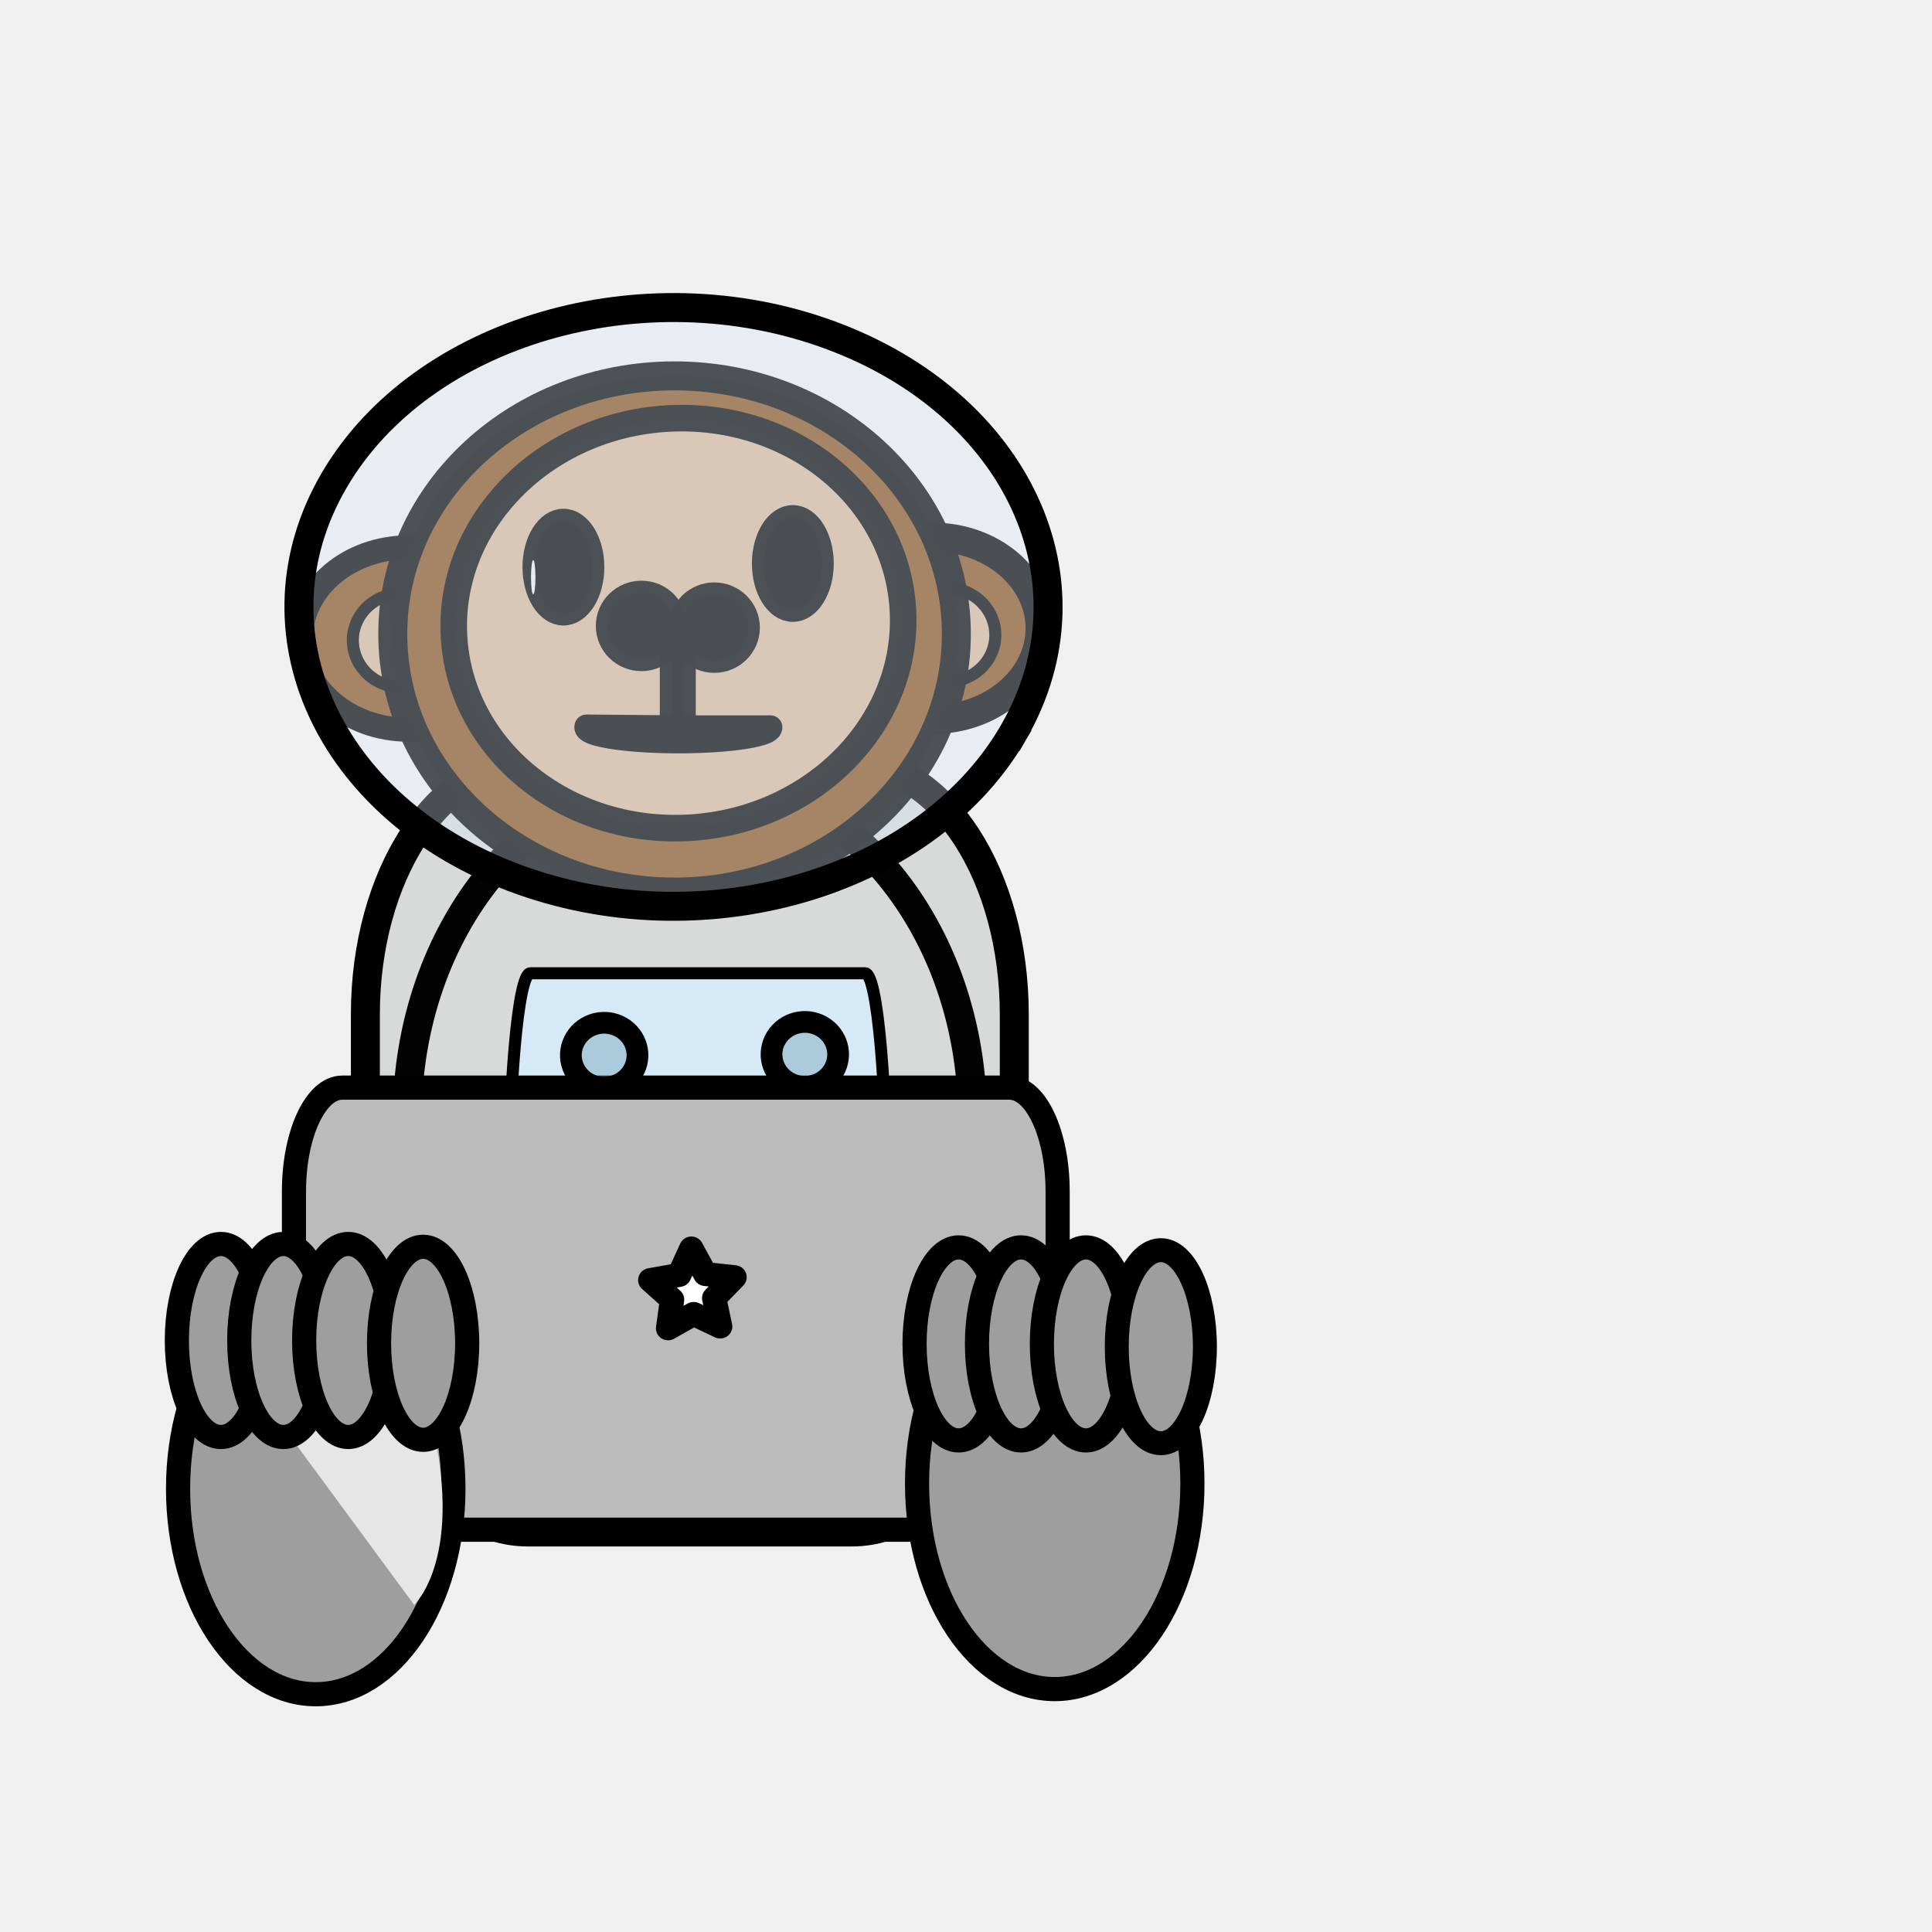
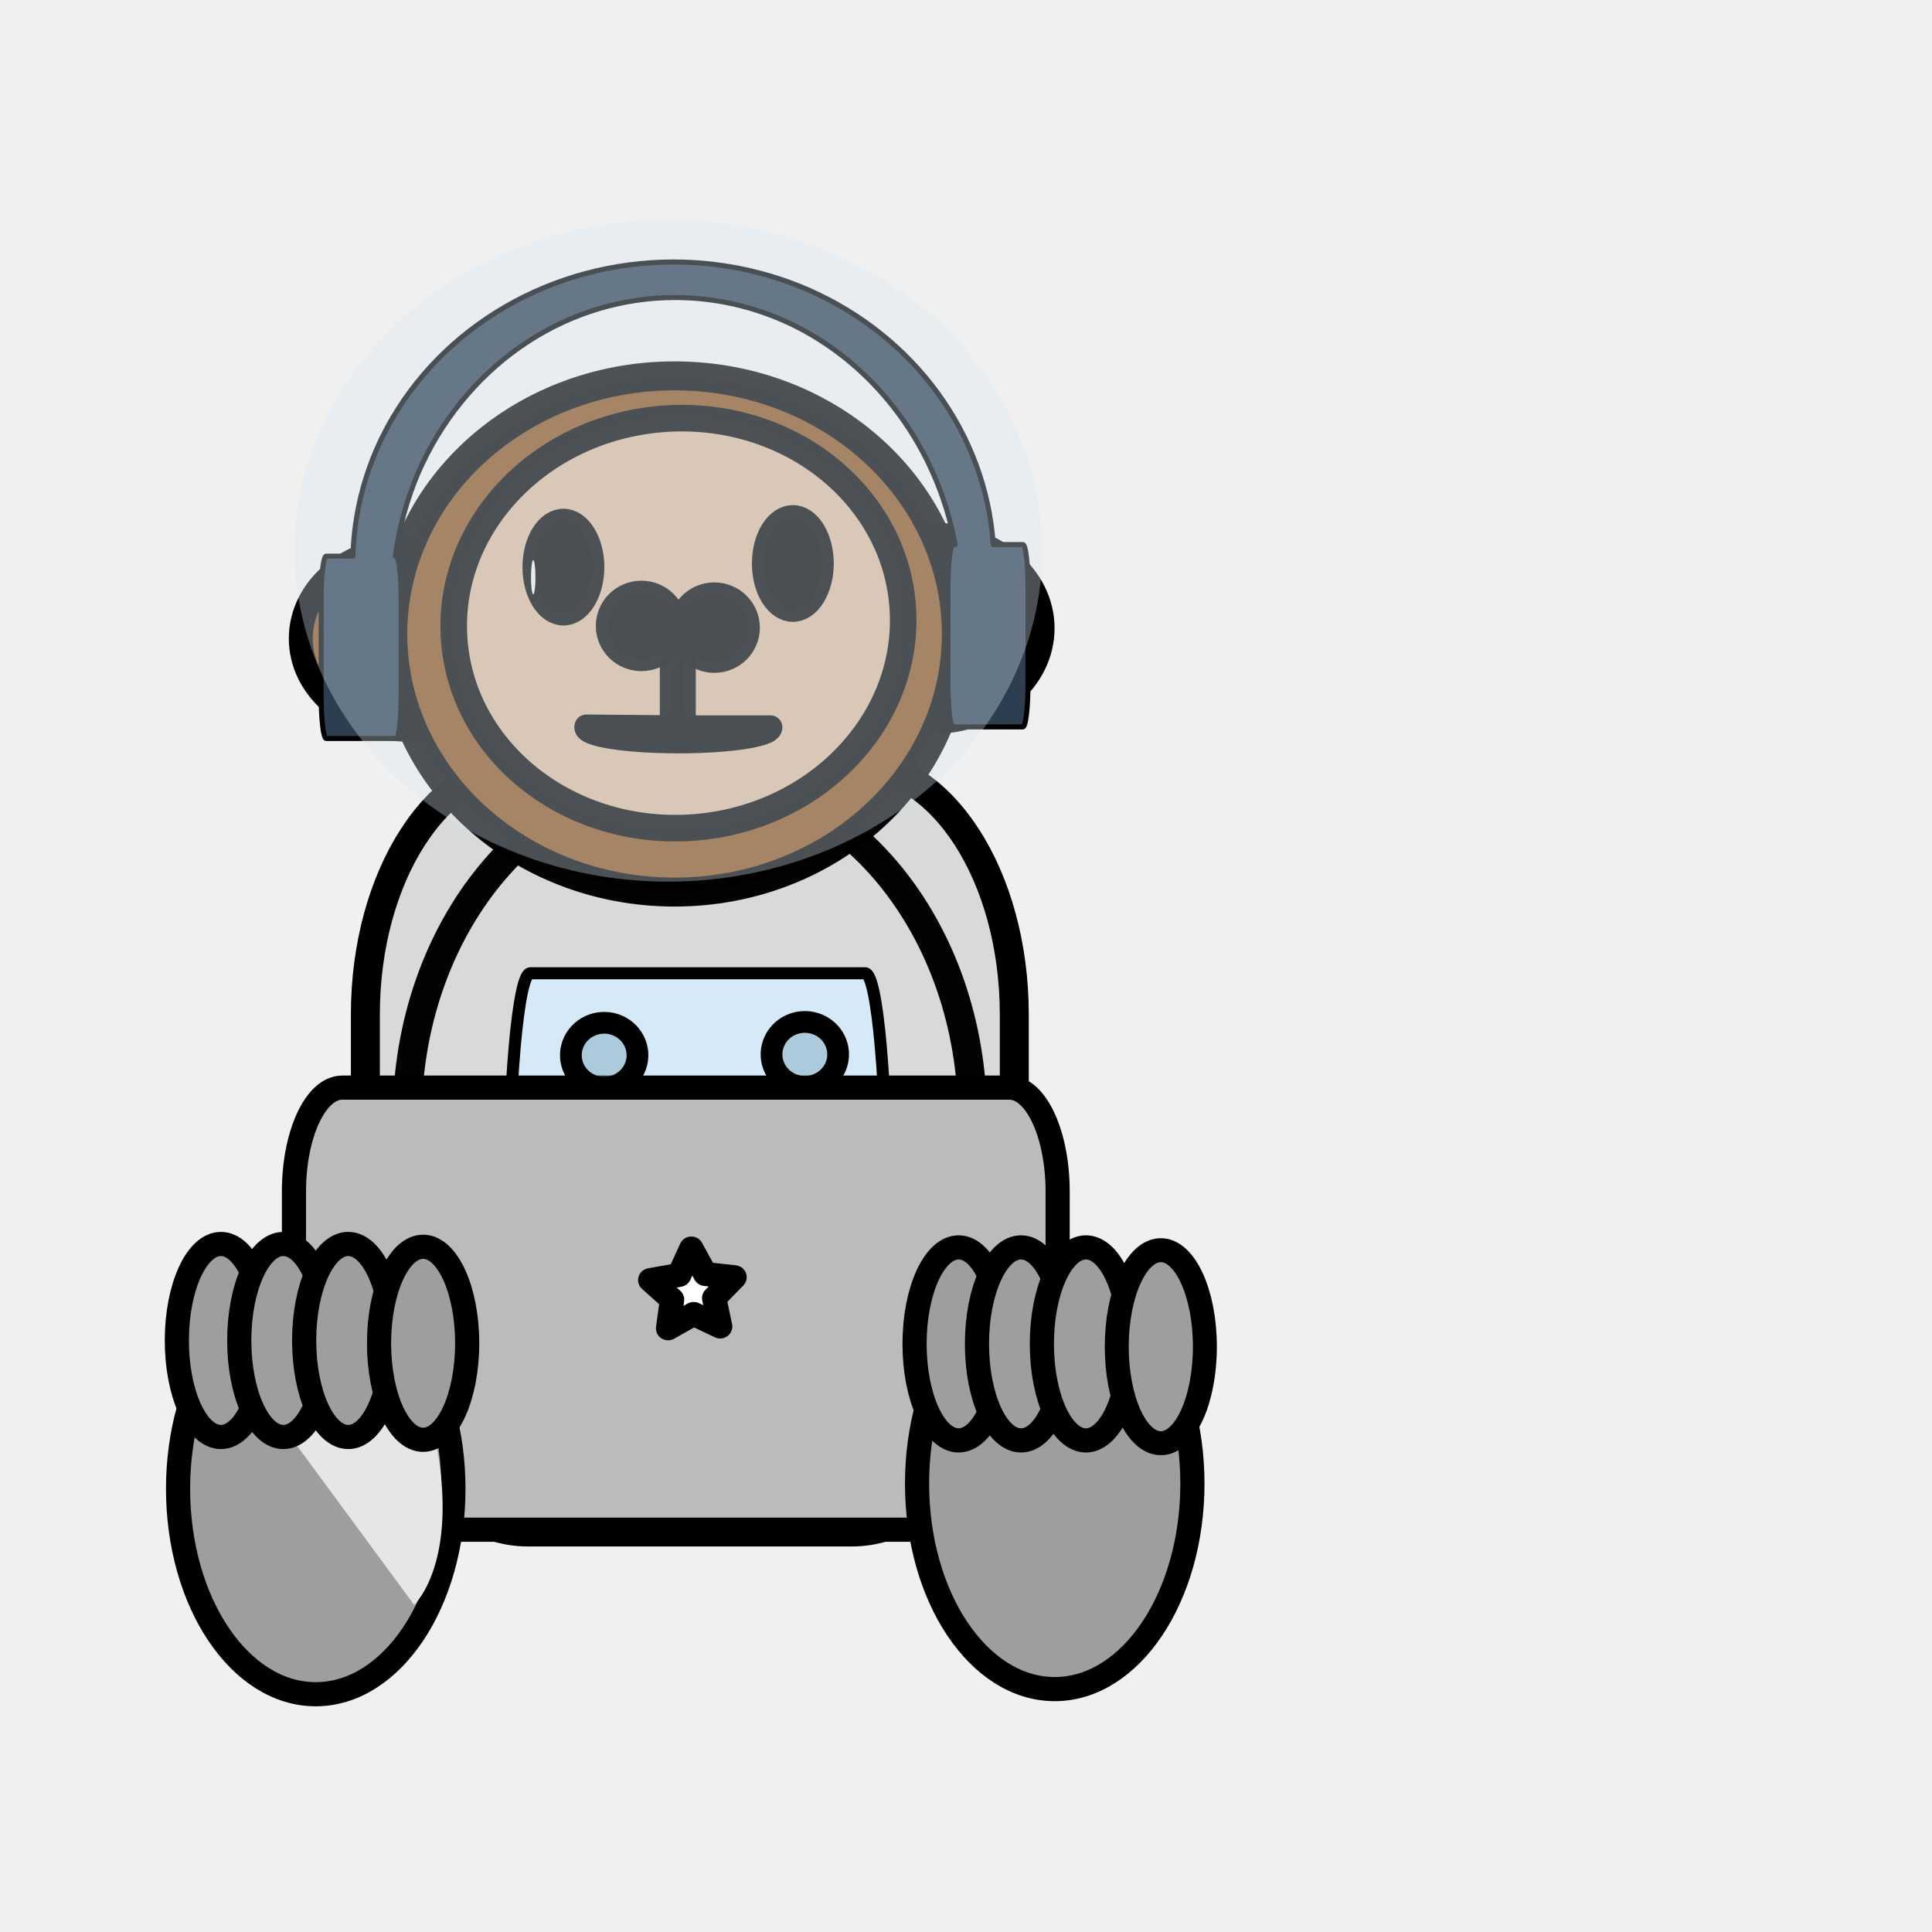
<svg xmlns="http://www.w3.org/2000/svg" width="800" height="800" class="spaceMonkey" id="svg5871" version="1.1">
  <defs id="defs5873">
    </defs>
  <g id="layer20" transform="translate(0,32)">
    <rect style="fill:#d8dada;fill-opacity:1;fill-rule:evenodd;stroke:#000000;stroke-width:12;stroke-linecap:round;stroke-linejoin:bevel;stroke-miterlimit:4;stroke-dasharray:none;stroke-opacity:1" id="rect10283" width="268.701" height="318.198" x="151.293" y="284.155" rx="67.172" ry="103.945" />
  </g>
  <g id="layer19" transform="translate(0,32)">
    <ellipse style="fill:#d8dada;fill-opacity:1;fill-rule:nonzero;stroke:#000000;stroke-width:12;stroke-linecap:square;stroke-linejoin:round;stroke-miterlimit:4;stroke-dasharray:none;stroke-opacity:0.982" id="path6558" cx="285.649" cy="431.299" rx="117.054" ry="142.686" />
    <rect ry="103.945" rx="9.189" y="371.008" x="210.433" height="216.375" width="156.978" id="rect10285" style="fill:#d6e9f6;fill-opacity:1;fill-rule:evenodd;stroke:#000000;stroke-width:5;stroke-linecap:round;stroke-linejoin:bevel;stroke-miterlimit:4;stroke-dasharray:none;stroke-opacity:1" />
  </g>
  <g id="layer9" transform="translate(0,32)">
    <ellipse id="path10273" style="fill:#8d521d;fill-opacity:1;stroke:#000000;stroke-width:12;stroke-linecap:square;stroke-linejoin:round;stroke-miterlimit:4;stroke-dasharray:none;stroke-opacity:1" cx="386.101" cy="228.159" rx="44.567" ry="37.764" />
  </g>
  <g id="layer8" transform="translate(0,32)">
    <ellipse style="fill:#8d521d;fill-opacity:1;stroke:#000000;stroke-width:9.917;stroke-linecap:square;stroke-linejoin:round;stroke-miterlimit:4;stroke-dasharray:none;stroke-opacity:1" id="path5881" cx="169.122" cy="232.402" rx="44.567" ry="37.764" />
    <ellipse style="fill:#001d3e;fill-opacity:1;fill-rule:evenodd;stroke:#000000;stroke-width:9.917;stroke-linecap:square;stroke-linejoin:round;stroke-miterlimit:4;stroke-dasharray:none;stroke-opacity:0.982" id="path6439" cx="253.799" cy="208.988" rx="30.386" ry="21.903" />
    <path style="fill:#001d3e;fill-opacity:1;fill-rule:evenodd;stroke:#000000;stroke-width:9.917;stroke-linecap:square;stroke-linejoin:round;stroke-miterlimit:4;stroke-dasharray:none;stroke-opacity:0.982" id="path6456" d="m 221.309,212.585 c 0.267,-4.336 0.383,-8.679 0.597,-13.019 0.324,-3.443 -0.011,-6.966 0.727,-10.373 0.465,-2.144 0.765,-2.591 1.626,-4.647 2.077,-4.439 5.516,-8.127 9.165,-11.507 4.711,-3.831 10.224,-6.27 15.849,-8.953 1.952,-0.931 6.141,-1.53 8.343,-1.901 6.896,-1.118 11.362,0.31 17.477,3.106 5.357,3.22 8.204,8.585 10.88,13.778 2.367,5.397 3.528,11.109 3.64,16.919 0.043,4.401 -0.609,8.681 -2.638,12.671 -3.852,5.828 -10.807,8.216 -16.999,11.544 -3.815,1.459 -8.073,1.483 -12.14,1.672 -3.53,0.017 -7.076,0.332 -10.597,0.031 -3.708,-0.682 -7.393,-1.531 -11.053,-2.42 -3.31,-1.08 -6.006,-2.981 -8.579,-5.137 -2.712,-2.54 -3.15,-6.135 -3.879,-9.486 -0.381,-1.738 -0.69,-3.486 -0.962,-5.241 0,0 10.25,-5.025 10.25,-5.025 l 0,0 c 0.218,1.748 0.444,3.496 0.825,5.221 0.685,3.101 1.178,6.457 3.655,8.813 2.443,2.039 5.046,3.843 8.236,4.738 3.61,0.919 7.26,1.833 10.988,2.207 3.443,0.137 6.894,0.105 10.337,-0.014 4.071,-0.206 8.303,-0.363 11.984,-2.175 -17.871,9.731 -8.792,5.152 -6.05,3.136 1.323,-0.973 2.477,-2.171 3.445,-3.449 2.548,-4.007 2.979,-7.748 3.195,-12.34 0.008,-0.889 0.071,-1.778 0.024,-2.666 -0.248,-4.749 -1.501,-9.468 -3.386,-13.867 -2.593,-4.995 -5.233,-10.183 -10.511,-13.178 -2.166,-0.997 -3.207,-1.584 -5.571,-2.219 -3.766,-1.01 -7.688,-0.989 -11.514,-0.319 -2.309,0.437 -3.36,0.574 -5.611,1.251 -0.898,0.27 -3.412,1.445 -2.653,0.922 2.332,-1.608 4.945,-2.829 7.434,-4.218 0.683,-0.381 -1.365,0.768 -2.017,1.194 -0.66,0.431 -1.277,0.917 -1.915,1.376 -3.717,3.227 -7.133,6.845 -9.397,11.119 -0.333,0.737 -0.716,1.456 -1,2.21 -1.523,4.039 -1.443,8.329 -1.649,12.546 -0.186,4.204 -0.261,8.424 0.135,12.62 0,0 -10.689,5.076 -10.689,5.076 z" />
    <path style="fill:#001d3e;fill-opacity:1;fill-rule:evenodd;stroke:#000000;stroke-width:9.917;stroke-linecap:square;stroke-linejoin:round;stroke-miterlimit:4;stroke-dasharray:none;stroke-opacity:0.982" id="path6458" d="m 230.952,243.737 c -1.214,-5.113 -2.692,-10.167 -3.863,-15.288 -1.405,-7.515 -1.803,-15.161 -1.828,-22.777 0.409,-4.894 0.384,-12.068 3.842,-16.131 0.605,-0.711 1.42,-1.241 2.13,-1.861 4.096,-2.179 8.101,-4.514 12.289,-6.537 0.962,-0.465 2.056,-0.642 3.103,-0.898 4.415,-1.078 8.752,-1.046 13.267,-0.773 5.38,0.386 10.735,1.3 15.612,3.502 4.154,2.192 5.805,6.378 7.282,10.37 2.17,6.368 3.25,12.999 5.08,19.457 0.836,2.765 0.448,1.426 1.17,4.014 0,0 -10.105,5.073 -10.105,5.073 l 0,0 c -0.578,-2.645 -0.268,-1.27 -0.932,-4.125 -1.494,-6.485 -2.369,-13.148 -5.005,-19.353 -1.562,-3.69 -3.198,-7.521 -7.128,-9.52 -4.649,-2.211 -9.795,-3.047 -14.973,-3.396 -4.439,-0.203 -8.735,-0.132 -13.027,1.102 -1.032,0.297 -3.88,1.682 -3.039,1.05 2.071,-1.556 4.539,-2.588 6.808,-3.882 -0.756,0.524 -1.61,0.944 -2.268,1.572 -3.807,3.632 -4.15,11.039 -4.497,15.772 7e-5,7.523 0.362,15.086 1.919,22.485 1.215,4.97 2.49,9.993 4.625,14.699 0,0 -10.463,5.446 -10.463,5.446 z" />
    <path style="fill:#001d3e;fill-opacity:1;fill-rule:evenodd;stroke:#000000;stroke-width:9.917;stroke-linecap:square;stroke-linejoin:round;stroke-miterlimit:4;stroke-dasharray:none;stroke-opacity:0.982" id="path6460" d="m 224.551,228.446 c -0.196,-4.5 -1.491,-8.898 -1.078,-13.431 0.146,-1.6 0.537,-3.172 0.806,-4.758 2.183,-7.925 6.337,-15.465 13.247,-20.71 1.025,-0.778 2.183,-1.391 3.274,-2.087 2.194,-1.041 10.493,-7.308 15.859,-5.961 3.716,0.933 6.272,4.528 7.788,7.526 0.71,1.403 1.18,2.9 1.77,4.351 2.058,6.773 2.928,14.002 0.932,20.902 -1.11,3.839 -2.096,4.918 -4.192,8.253 -0.962,1.052 -1.837,2.18 -2.887,3.156 -0.933,0.867 -1.915,1.716 -3.042,2.354 -4.911,2.781 -10.227,6.514 -16.213,7.425 -2.583,0.393 -4.091,0.162 -6.656,-0.002 -3.709,-0.727 -8.256,-1.567 -10.587,-4.703 -0.333,-0.448 -0.535,-0.971 -0.802,-1.456 -0.706,-1.896 -0.695,-3.853 -0.415,-5.812 0,0 10.555,-4.787 10.555,-4.787 l 0,0 c -0.458,1.743 -0.634,3.498 -0.026,5.242 0.202,0.408 0.34,0.849 0.605,1.225 2.062,2.913 6.335,3.632 9.696,4.248 2.588,0.096 3.775,0.283 6.359,-0.213 1.116,-0.214 4.048,-1.698 3.271,-0.921 -1.584,1.584 -3.803,2.511 -5.862,3.512 -2.502,1.216 9.978,-6.042 6.298,-5.271 2.211,-3.191 3.291,-4.292 4.541,-8.014 2.253,-6.71 1.505,-13.756 -0.797,-20.34 -1.598,-3.541 -3.047,-7.249 -6.674,-9.477 -0.814,-0.5 -1.732,-0.906 -2.691,-1.069 -0.939,-0.16 -3.453,0.821 -2.86,0.125 1.546,-1.815 4.086,-2.641 6.129,-3.962 -1.167,0.665 -2.402,1.237 -3.501,1.996 -7.128,4.923 -11.544,12.242 -13.683,20.15 -0.227,1.506 -0.585,3 -0.682,4.519 -0.281,4.39 1.035,8.713 2.206,12.913 0,0 -10.689,5.076 -10.689,5.076 z" />
    <path style="fill:#001d3e;fill-opacity:1;fill-rule:evenodd;stroke:#000000;stroke-width:9.917;stroke-linecap:square;stroke-linejoin:round;stroke-miterlimit:4;stroke-dasharray:none;stroke-opacity:0.982" id="path6462" d="m 242.391,210.223 c 0.311,-3.125 0.48,-6.267 1.118,-9.355 0.469,-2.27 0.858,-3.357 1.535,-5.567 1.173,-3.354 0.54,-1.704 1.896,-4.95 0,0 10.212,-4.399 10.212,-4.399 l 0,0 c -1.429,3.199 -0.754,1.569 -2.018,4.892 -1.517,4.647 -2.771,9.419 -2.082,14.316 0,0 -10.661,5.063 -10.661,5.063 z" />
    <path style="fill:#001d3e;fill-opacity:1;fill-rule:evenodd;stroke:#000000;stroke-width:9.917;stroke-linecap:square;stroke-linejoin:round;stroke-miterlimit:4;stroke-dasharray:none;stroke-opacity:0.982" id="path6464" d="m 273.278,186.609 c -0.235,0.479 -0.409,0.988 -0.706,1.436 -1.354,2.042 -3.176,3.822 -4.999,5.487 -5.675,5.182 -12.181,9.281 -18.636,13.555 -6.509,4.394 -13.385,8.334 -19.705,12.976 -3.018,2.217 -6.117,4.68 -8.426,7.587 -1.119,1.408 -1.939,3.002 -2.908,4.504 -3.22,6.586 -4.568,13.764 -3.146,20.94 0.942,4.752 1.762,5.706 3.911,10.121 1.309,1.753 2.438,3.637 3.927,5.26 7.07,7.702 18.571,13.975 28.407,18.052 2.661,1.103 5.412,2.007 8.119,3.01 10.139,3.166 20.597,5.743 31.301,6.475 2.166,0.148 4.343,0.251 6.513,0.171 1.919,-0.071 3.815,-0.415 5.723,-0.622 -3.033,2.499 11.617,-4.215 8.709,-3.171 -2.075,0.745 -3.814,2.951 -6.018,2.681 -1.417,-0.174 1.986,-1.946 2.728,-3.084 2.434,-3.731 2.791,-6.48 3.997,-10.767 0.419,-2.525 0.957,-5.036 1.258,-7.575 0.546,-4.599 0.86,-12.288 0.847,-16.881 -0.013,-4.596 -0.322,-11.02 -1.006,-15.62 -0.353,-2.372 -0.954,-4.705 -1.431,-7.058 -2.459,-8.214 -6.384,-16.127 -12.444,-22.598 -2.713,-2.897 -4.047,-3.676 -7.151,-5.949 -3.588,-2.161 -7.543,-3.852 -11.925,-3.304 -1.915,0.24 -3.438,0.886 -5.221,1.516 -7.096,3.746 4.267,-2.263 5.166,-2.626 0.764,-0.309 -1.278,1.002 -1.846,1.57 -1.599,1.598 -2.456,3.398 -3.274,5.405 -1.312,4.454 0.676,8.838 2.076,13.059 0.325,0.856 0.64,1.716 0.974,2.569 0.825,2.109 1.113,2.884 2.17,4.863 1.009,1.888 2.137,3.671 3.056,5.602 1.564,3.8 1.731,7.883 1.891,11.9 -0.016,2.783 0.452,5.823 -0.671,8.495 -0.168,0.4 -0.428,0.762 -0.642,1.143 -0.663,0.991 -1.599,1.713 -2.562,2.43 0,0 -10.949,4.051 -10.949,4.051 l 0,0 c 0.984,-0.628 2.008,-1.214 2.778,-2.082 0.26,-0.309 0.566,-0.59 0.781,-0.928 1.501,-2.356 1.027,-5.635 1.096,-8.238 -0.127,-3.886 -0.303,-7.834 -1.73,-11.53 -1.968,-4.429 -4.575,-8.606 -6.031,-13.236 -1.228,-3.436 -3.271,-7.969 -2.987,-11.621 0.051,-0.665 0.258,-1.311 0.387,-1.967 0.59,-1.613 0.822,-2.507 1.761,-4.001 3.712,-5.906 11.136,-8.336 17.446,-11.309 2.035,-0.602 3.25,-1.089 5.423,-1.202 4.504,-0.234 8.436,1.707 11.937,4.146 2.865,2.432 4.292,3.468 6.801,6.414 5.8,6.812 9.743,14.865 12.182,23.216 0.454,2.397 1.042,4.776 1.361,7.192 0.63,4.774 0.739,11.073 0.749,15.84 0.01,4.476 -0.147,12.316 -0.493,16.823 -0.192,2.498 -0.554,4.983 -0.831,7.474 -0.807,4.022 -1.065,7.193 -3.068,10.834 -3.048,5.541 -9.262,7.465 -14.96,10.591 -1.252,0.687 -2.585,1.261 -3.964,1.686 -1.506,0.464 -3.096,0.643 -4.643,0.965 -1.871,0.127 -3.736,0.381 -5.612,0.382 -3.969,0.002 -9.638,-0.686 -13.463,-1.316 -8.142,-1.341 -16.128,-3.425 -23.922,-5.981 -2.691,-1.038 -5.423,-1.989 -8.073,-3.115 -5.869,-2.494 -10.531,-4.859 -15.932,-8.149 -4.761,-2.899 -9.402,-6.022 -13.288,-9.935 -1.608,-1.619 -2.865,-3.513 -4.297,-5.27 -2.341,-4.586 -3.142,-5.381 -4.16,-10.352 -1.495,-7.3 -0.192,-14.694 2.859,-21.486 0.944,-1.561 1.715,-3.225 2.831,-4.684 2.353,-3.074 5.62,-5.646 8.781,-7.936 6.486,-4.699 13.57,-8.636 20.187,-13.164 6.159,-4.114 12.116,-7.807 17.43,-12.884 1.349,-1.289 3.144,-3.192 4.234,-4.823 0.224,-0.335 0.354,-0.717 0.531,-1.076 0,0 10.792,-4.878 10.792,-4.878 z" />
    <path style="fill:#001d3e;fill-opacity:1;fill-rule:evenodd;stroke:#000000;stroke-width:9.917;stroke-linecap:square;stroke-linejoin:round;stroke-miterlimit:4;stroke-dasharray:none;stroke-opacity:0.982" id="path6468" d="m 219.796,232.625 c 1.705,-7.114 2.372,-14.396 2.929,-21.652 0.469,-7.131 0.488,-14.286 1.038,-21.412 0.355,-3.094 1.757,-5.639 4.683,-7.253 3.882,-2.14 7.827,-4.179 11.74,-6.269 3.153,-1.3 6.525,-2.347 9.988,-2.599 2.242,-0.163 3.476,0.058 5.69,0.282 7.128,0.885 10.125,3.76 14.913,8.374 4.634,4.302 6.958,9.973 9.179,15.573 1.678,4.289 2.412,8.785 2.787,13.314 0.323,3.985 -0.68,7.907 -1.61,11.766 -0.416,1.71 -0.744,3.436 -1.052,5.165 0,0 -10.635,4.819 -10.635,4.819 l 0,0 c 0.407,-1.793 0.935,-3.56 1.358,-5.35 0.954,-3.758 1.977,-7.579 1.723,-11.472 -0.229,-4.476 -0.785,-8.937 -2.327,-13.207 -2.044,-5.517 -4.436,-10.964 -8.884,-15.218 -4.666,-4.427 -7.781,-6.919 -14.612,-7.679 -2.254,-0.16 -3.222,-0.332 -5.488,-0.073 -3.473,0.398 -6.824,1.549 -9.937,2.993 18.817,-10.306 6.58,-4.011 4.932,-2.416 -1.302,1.26 -1.917,2.874 -2.293,4.552 -1.054,7.22 -1.389,14.507 -1.902,21.773 -0.487,7.028 -0.897,14.062 -1.551,21.078 0,0 -10.669,4.912 -10.669,4.912 z" />
    <path style="fill:#001d3e;fill-opacity:1;fill-rule:evenodd;stroke:#000000;stroke-width:9.917;stroke-linecap:square;stroke-linejoin:round;stroke-miterlimit:4;stroke-dasharray:none;stroke-opacity:0.982" id="path6470" d="m 226.822,235.097 c -0.098,-1.177 -0.424,-5.265 -0.551,-5.793 -0.584,-2.433 -3.161,-8.528 -4.005,-10.628 -3.087,-7.682 -1.765,-3.98 -4.209,-11.923 -1.529,-6.537 -2.663,-13.355 -0.416,-19.876 1.004,-2.913 1.671,-3.567 3.362,-6.064 0.644,-0.729 1.233,-1.504 1.933,-2.188 3.542,-3.458 11.644,-6.828 14.417,-7.688 1.103,-0.342 2.212,0.702 3.23,1.224 2.503,1.284 5.13,3.498 7.278,5.158 5.786,5.18 11.992,10.624 16.221,17.056 0.714,1.085 1.278,2.25 1.917,3.375 3.719,7.18 3.737,15.129 3.386,22.915 -0.2,3.272 -0.524,6.536 -0.827,9.801 0.096,1.289 -0.625,2.417 -0.735,3.686 -0.033,0.378 0.02,0.759 0.03,1.138 0.545,1.317 1.825,3.454 3.65,3.435 0.271,-0.002 0.515,-0.159 0.772,-0.238 4.765,-2.47 0.356,1.94 -6.452,2.814 -1.266,0.163 1.576,-1.877 2.3,-2.859 1.9,-2.577 2.709,-4.071 4.344,-6.794 2.723,-4.892 5.372,-9.817 7.723,-14.873 1.195,-2.809 2.14,-5.706 3.128,-8.584 2.328,-6.271 5.78,-5.779 13.578,-9.801 5.725,0.829 10.742,4.02 15.356,7.096 0.199,2.396 0.609,4.786 0.597,7.189 -0.016,3.147 -1.238,13.689 -1.593,16.845 -0.729,6.482 -1.465,12.945 -1.994,19.443 -0.349,5.728 -0.339,11.458 -1.515,17.106 -0.416,1.816 -0.217,0.943 -0.597,2.618 0,0 -10.555,4.736 -10.555,4.736 l 0,0 c 0.46,-1.732 0.208,-0.835 0.762,-2.688 1.589,-5.748 2.014,-11.646 2.734,-17.529 0.945,-6.621 2.063,-13.228 2.902,-19.861 0.611,-4.829 1.432,-11.516 1.149,-16.416 -0.117,-2.024 -0.697,-4.001 -1.046,-6.001 -3.839,-2.408 -9.493,-5.852 -14.317,-5.924 -0.416,-0.007 -0.82,0.129 -1.23,0.193 3.125,-1.711 6.267,-3.394 9.374,-5.132 0.232,-0.13 -0.508,0.177 -0.742,0.303 -1.227,0.664 -1.702,2.08 -2.299,3.196 -1.067,2.923 -1.999,5.893 -3.228,8.759 -2.661,5.135 -5.485,10.188 -8.356,15.225 -1.661,2.839 -2.336,4.075 -4.137,6.823 -0.622,0.949 -1.005,2.109 -1.932,2.809 -3.61,2.727 -7.624,4.955 -11.503,7.34 -0.541,0.333 -1.403,0.407 -2.013,0.502 -0.348,-0.055 -0.71,-0.059 -1.045,-0.166 -2.096,-0.666 -3.47,-2.772 -4.237,-4.56 -0.117,-1.695 0.127,-3.273 0.447,-4.916 0.599,-3.375 1.457,-6.714 1.719,-10.138 0.69,-7.66 0.666,-15.388 -3.001,-22.474 -0.619,-1.094 -1.186,-2.215 -1.857,-3.282 -4.078,-6.488 -9.691,-12.074 -15.795,-16.932 -2.416,-1.655 -4.742,-3.488 -7.55,-4.576 -0.903,-0.35 -3.443,0.088 -2.852,-0.637 1.651,-2.028 4.512,-2.872 6.819,-4.234 1.618,-0.955 -6.891,4.364 -4.26,3.595 -1.842,2.378 -2.591,3.048 -3.784,5.875 -2.683,6.364 -1.96,13.189 -0.519,19.732 1.958,6.346 1.565,5.696 4.218,11.809 0.817,1.882 1.714,3.732 2.581,5.594 0.756,1.623 1.683,3.184 2.291,4.86 0.721,1.987 0.505,4.217 1.665,6.098 0,0 -10.73,4.425 -10.73,4.425 z" />
    <ellipse style="fill:#000000;fill-opacity:1;fill-rule:evenodd;stroke:#000000;stroke-width:9.917;stroke-linecap:square;stroke-linejoin:round;stroke-miterlimit:4;stroke-dasharray:none;stroke-opacity:0.982" id="path6494" cx="263.523" cy="218.807" rx="32.007" ry="26.435" />
    <rect style="fill:#bbbbbb;fill-opacity:1;fill-rule:nonzero;stroke:#000000;stroke-width:10;stroke-linecap:round;stroke-linejoin:round;stroke-miterlimit:4;stroke-dasharray:none;stroke-opacity:1" id="rect6662" width="316.223" height="183.051" x="121.722" y="418.363" ry="43" rx="20" />
    <path style="fill:#dab89a;fill-opacity:1;fill-rule:evenodd;stroke:#000000;stroke-width:5;stroke-linecap:round;stroke-linejoin:bevel;stroke-miterlimit:4;stroke-dasharray:none;stroke-opacity:1" id="path10247" d="m 410.183,239.26 a 20.221,19.445 0 0 1 -26.875,9.235 20.221,19.445 0 0 1 -9.712,-25.806 20.221,19.445 0 0 1 26.796,-9.444 20.221,19.445 0 0 1 9.929,25.73" />
    <path d="m 184.581,241.51 a 20.221,19.445 0 0 1 -26.875,9.235 20.221,19.445 0 0 1 -9.712,-25.806 20.221,19.445 0 0 1 26.796,-9.444 20.221,19.445 0 0 1 9.929,25.73" id="path10249" style="fill:#dab89a;fill-opacity:1;fill-rule:evenodd;stroke:#000000;stroke-width:5;stroke-linecap:round;stroke-linejoin:bevel;stroke-miterlimit:4;stroke-dasharray:none;stroke-opacity:1" />
    <path style="fill:#ffffff;fill-opacity:1;stroke:#000000;stroke-width:24.756;stroke-linecap:square;stroke-linejoin:round;stroke-miterlimit:4;stroke-dasharray:none;stroke-opacity:1" id="path5444" d="m 527.148,582.208 -26.97,-13.002 -26.001,14.846 4.032,-29.668 -22.154,-20.14 29.462,-5.333 12.309,-27.293 14.176,26.372 29.761,3.272 -20.7,21.632 z" transform="matrix(0.4070295,0,0,0.4008658,83.63766,283.8958)" />
  </g>
  <g id="layer1" transform="translate(0,32)">
    <ellipse style="fill:#8d521d;fill-opacity:1;stroke:#000000;stroke-width:12;stroke-linecap:square;stroke-linejoin:round;stroke-miterlimit:4;stroke-dasharray:none;stroke-opacity:0.982" id="path5879" cx="279.324" cy="230.514" rx="116.684" ry="106.871" />
    <ellipse style="fill:#9e9e9e;fill-opacity:1;fill-rule:evenodd;stroke:#000000;stroke-width:10;stroke-linecap:round;stroke-linejoin:round;stroke-miterlimit:4;stroke-dasharray:none;stroke-opacity:1" id="path6850" cx="130.741" cy="584.454" rx="57.01" ry="85.087" />
    <ellipse id="path10288" style="fill:#9e9e9e;fill-opacity:1;fill-rule:evenodd;stroke:#000000;stroke-width:10;stroke-linecap:round;stroke-linejoin:round;stroke-miterlimit:4;stroke-dasharray:none;stroke-opacity:1" cx="436.742" cy="582.332" rx="57.01" ry="85.087" />
    <path style="fill:#6096b2;fill-opacity:0.367;fill-rule:evenodd;stroke:#000000;stroke-width:9;stroke-linecap:round;stroke-linejoin:bevel;stroke-miterlimit:4;stroke-dasharray:none;stroke-opacity:1" id="path10317" d="m 262.628,410.723 a 13.789,13.435 0 0 1 -18.326,6.38 13.789,13.435 0 0 1 -6.623,-17.83 13.789,13.435 0 0 1 18.272,-6.525 13.789,13.435 0 0 1 6.771,17.777" />
    <path d="m 345.713,410.369 a 13.789,13.435 0 0 1 -18.326,6.38 13.789,13.435 0 0 1 -6.623,-17.83 13.789,13.435 0 0 1 18.272,-6.525 13.789,13.435 0 0 1 6.771,17.777" id="path10319" style="fill:#6096b2;fill-opacity:0.367;fill-rule:evenodd;stroke:#000000;stroke-width:9;stroke-linecap:round;stroke-linejoin:bevel;stroke-miterlimit:4;stroke-dasharray:none;stroke-opacity:1" />
    <path style="fill:#e6e6e6;stroke:#000000;stroke-width:0;stroke-linecap:butt;stroke-linejoin:miter;stroke-miterlimit:4;stroke-dasharray:none;stroke-opacity:1" d="m 113.32,553.535 58.172,79 c 0,0 21.785,-20 6.142,-80" id="path3195" />
    <ellipse ry="84.841" rx="93.099" cy="241.464" cx="268.842" transform="matrix(0.9984204,-0.05618501,0.05184397,0.9986552,0,0)" id="ellipse6187" style="fill:#dab89a;fill-opacity:1;stroke:#000000;stroke-width:11;stroke-linecap:square;stroke-linejoin:round;stroke-miterlimit:4;stroke-dasharray:none;stroke-opacity:0.982" />
  </g>
  <g id="layer2" transform="translate(0,32)">
    <ellipse style="fill:#000000;fill-opacity:1;fill-rule:evenodd;stroke:#000000;stroke-width:9.917;stroke-linecap:square;stroke-linejoin:round;stroke-miterlimit:4;stroke-dasharray:none;stroke-opacity:0.982" id="path6500" cx="233.297" cy="202.833" rx="11.988" ry="19.212" />
    <ellipse style="fill:#000000;fill-opacity:1;fill-rule:evenodd;stroke:#000000;stroke-width:9.917;stroke-linecap:square;stroke-linejoin:round;stroke-miterlimit:4;stroke-dasharray:none;stroke-opacity:0.982" id="path6528" cx="295.774" cy="227.89" rx="13.915" ry="13.766" />
    <rect style="fill:#000000;fill-opacity:1;fill-rule:evenodd;stroke:#000000;stroke-width:9.917;stroke-linecap:square;stroke-linejoin:round;stroke-miterlimit:4;stroke-dasharray:none;stroke-opacity:0.982" id="rect6530" width="4.975" height="33.37" x="278.173" y="239.806" ry="0.704" rx="0.704" />
    <ellipse style="fill:#000000;fill-opacity:1;fill-rule:evenodd;stroke:#000000;stroke-width:9.917;stroke-linecap:square;stroke-linejoin:round;stroke-miterlimit:4;stroke-dasharray:none;stroke-opacity:0.982" id="path6528-9" cx="265.589" cy="227.177" rx="13.915" ry="13.766" />
    <path style="fill:#dab89a;fill-opacity:1;fill-rule:evenodd;stroke:#000000;stroke-width:9.917;stroke-linecap:round;stroke-linejoin:round;stroke-miterlimit:4;stroke-dasharray:none;stroke-opacity:1" id="path8392" d="m 319.023,269.168 a 38.13,5.824 0 0 1 -19.716,5.1 38.13,5.824 0 0 1 -38.759,-0.174 38.13,5.824 0 0 1 -17.719,-5.268 l 38.064,0.342 z" />
    <ellipse ry="19.212" rx="11.988" cy="201.333" cx="328.297" id="ellipse6197" style="fill:#000000;fill-opacity:1;fill-rule:evenodd;stroke:#000000;stroke-width:9.917;stroke-linecap:square;stroke-linejoin:round;stroke-miterlimit:4;stroke-dasharray:none;stroke-opacity:0.982" />
    <ellipse ry="7.085" rx="0.923" cy="207.01" cx="220.799" id="ellipse6199" style="fill:#eeeeee;fill-opacity:1;fill-rule:evenodd;stroke:#eeeeee;stroke-width:1.671;stroke-linecap:square;stroke-linejoin:round;stroke-miterlimit:4;stroke-dasharray:none;stroke-opacity:0" />
+     <path style="fill:#2c3e50;fill-opacity:1;fill-rule:nonzero;stroke:#000000;stroke-width:2.078;stroke-linecap:round;stroke-linejoin:round;stroke-miterlimit:4;stroke-dasharray:none;stroke-opacity:1" d="m 283.176,76.544 a 132.964,125.23 0 0 0 -8.873,0.01 132.964,125.23 0 0 0 -115.91,72.254 132.964,125.23 0 0 0 -12.26,49.471 l -11.059,0 c -1.16,0 -2.092,7.913 -2.092,17.74 l 0,40.037 c 0,9.828 0.932,17.74 2.092,17.74 l 28.912,0 c 1.16,0 2.094,-7.913 2.094,-17.74 l 0,-40.037 c 0,-9.828 -0.934,-17.74 -2.094,-17.74 l -0.295,0 a 126.965,118.114 87.887 0 1 9.416,-34.361 126.965,118.114 87.887 0 1 102.977,-72.66 126.965,118.114 87.887 0 1 53.561,11.9 126.965,118.114 87.887 0 1 65.881,90.322 l -0.867,0 c -1.16,0 -2.094,7.911 -2.094,17.738 l 0,40.037 c 0,9.828 0.934,17.74 2.094,17.74 l 28.91,0 c 1.16,0 2.094,-7.913 2.094,-17.74 l 0,-40.037 c 0,-9.828 -0.934,-17.738 -2.094,-17.738 l -12.277,0 A 132.964,125.23 0 0 0 334.588,87.989 132.964,125.23 0 0 0 283.176,76.544 Z" id="rect5621" />
  </g>
  <g id="layer10" transform="translate(0,32)">
    <ellipse id="path6876" style="fill:#9e9e9e;fill-opacity:1;fill-rule:evenodd;stroke:#000000;stroke-width:10;stroke-linecap:round;stroke-linejoin:round;stroke-miterlimit:4;stroke-dasharray:none;stroke-opacity:1" cx="91.476" cy="523.067" rx="18.248" ry="39.963" />
    <ellipse style="fill:#9e9e9e;fill-opacity:1;fill-rule:evenodd;stroke:#000000;stroke-width:10;stroke-linecap:round;stroke-linejoin:round;stroke-miterlimit:4;stroke-dasharray:none;stroke-opacity:1" id="path6878" cx="117.317" cy="523.067" rx="18.248" ry="39.963" />
    <ellipse id="path6880" style="fill:#9e9e9e;fill-opacity:1;fill-rule:evenodd;stroke:#000000;stroke-width:10;stroke-linecap:round;stroke-linejoin:round;stroke-miterlimit:4;stroke-dasharray:none;stroke-opacity:1" cx="144.192" cy="523.067" rx="18.248" ry="39.963" />
    <ellipse style="fill:#9e9e9e;fill-opacity:1;fill-rule:evenodd;stroke:#000000;stroke-width:10;stroke-linecap:round;stroke-linejoin:round;stroke-miterlimit:4;stroke-dasharray:none;stroke-opacity:1" id="path6882" cx="175.202" cy="524.224" rx="18.248" ry="39.963" />
    <ellipse style="fill:#9e9e9e;fill-opacity:1;fill-rule:evenodd;stroke:#000000;stroke-width:10;stroke-linecap:round;stroke-linejoin:round;stroke-miterlimit:4;stroke-dasharray:none;stroke-opacity:1" id="path10290" cx="396.946" cy="524.481" rx="18.248" ry="39.963" />
    <ellipse id="path10292" style="fill:#9e9e9e;fill-opacity:1;fill-rule:evenodd;stroke:#000000;stroke-width:10;stroke-linecap:round;stroke-linejoin:round;stroke-miterlimit:4;stroke-dasharray:none;stroke-opacity:1" cx="422.788" cy="524.481" rx="18.248" ry="39.963" />
    <ellipse style="fill:#9e9e9e;fill-opacity:1;fill-rule:evenodd;stroke:#000000;stroke-width:10;stroke-linecap:round;stroke-linejoin:round;stroke-miterlimit:4;stroke-dasharray:none;stroke-opacity:1" id="path10294" cx="449.662" cy="524.481" rx="18.248" ry="39.963" />
    <ellipse id="path10296" style="fill:#9e9e9e;fill-opacity:1;fill-rule:evenodd;stroke:#000000;stroke-width:9.917;stroke-linecap:round;stroke-linejoin:round;stroke-miterlimit:4;stroke-dasharray:none;stroke-opacity:1" cx="480.672" cy="525.638" rx="18.248" ry="39.963" />
-     <path style="fill:#d6e9f6;fill-opacity:0.34;stroke:#000000;stroke-width:12;stroke-linecap:square;stroke-linejoin:round;stroke-miterlimit:4;stroke-dasharray:none;stroke-opacity:1" id="path5438" d="M 418.898,272.581 A 155.066,123.937 0 0 1 212.809,331.44 155.066,123.937 0 0 1 138.332,166.962 155.066,123.937 0 0 1 343.817,106.769 155.066,123.937 0 0 1 419.961,270.759" />
+     <path style="fill:#d6e9f6;fill-opacity:0.34;stroke:#000000;stroke-width:0;stroke-linecap:square;stroke-linejoin:round;stroke-miterlimit:4;stroke-dasharray:none;stroke-opacity:1;opacity:1" id="path5438" d="M 416.501,254.886 A 154.76,137.06 0 0 1 210.818,319.977 154.76,137.06 0 0 1 136.488,138.084 154.76,137.06 0 0 1 341.568,71.518 154.76,137.06 0 0 1 417.561,252.871" />
  </g>
</svg>
